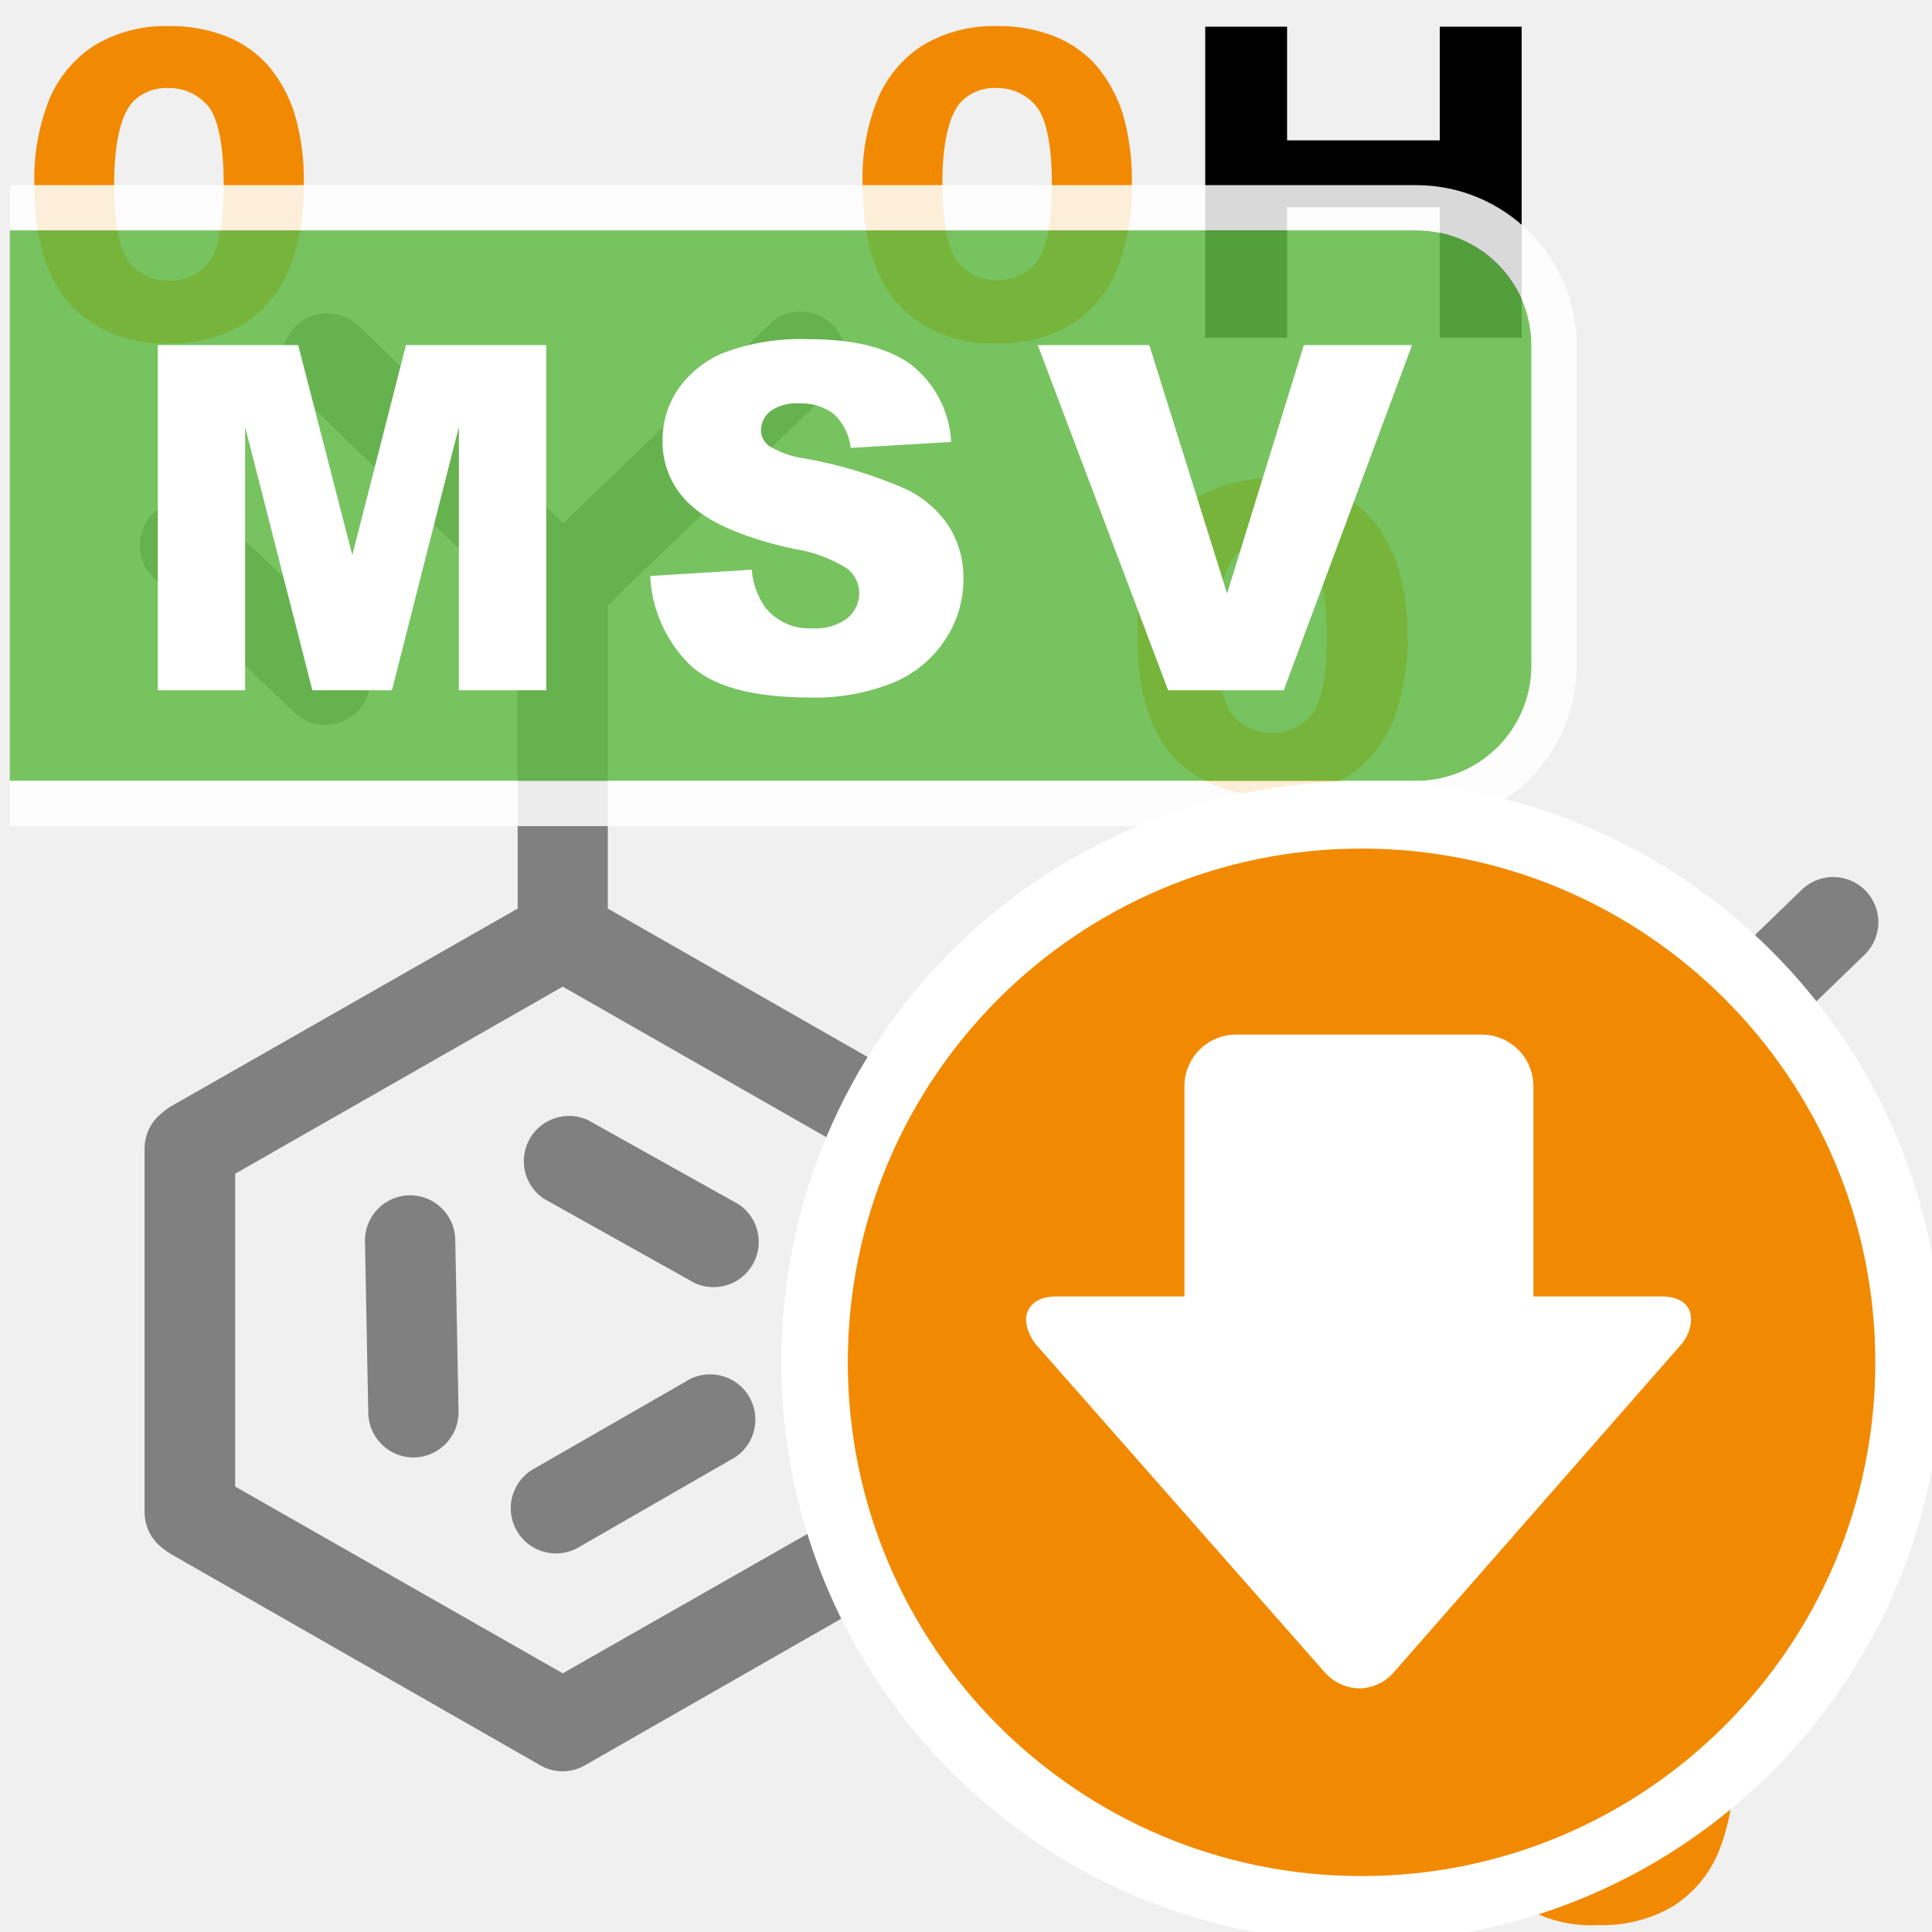
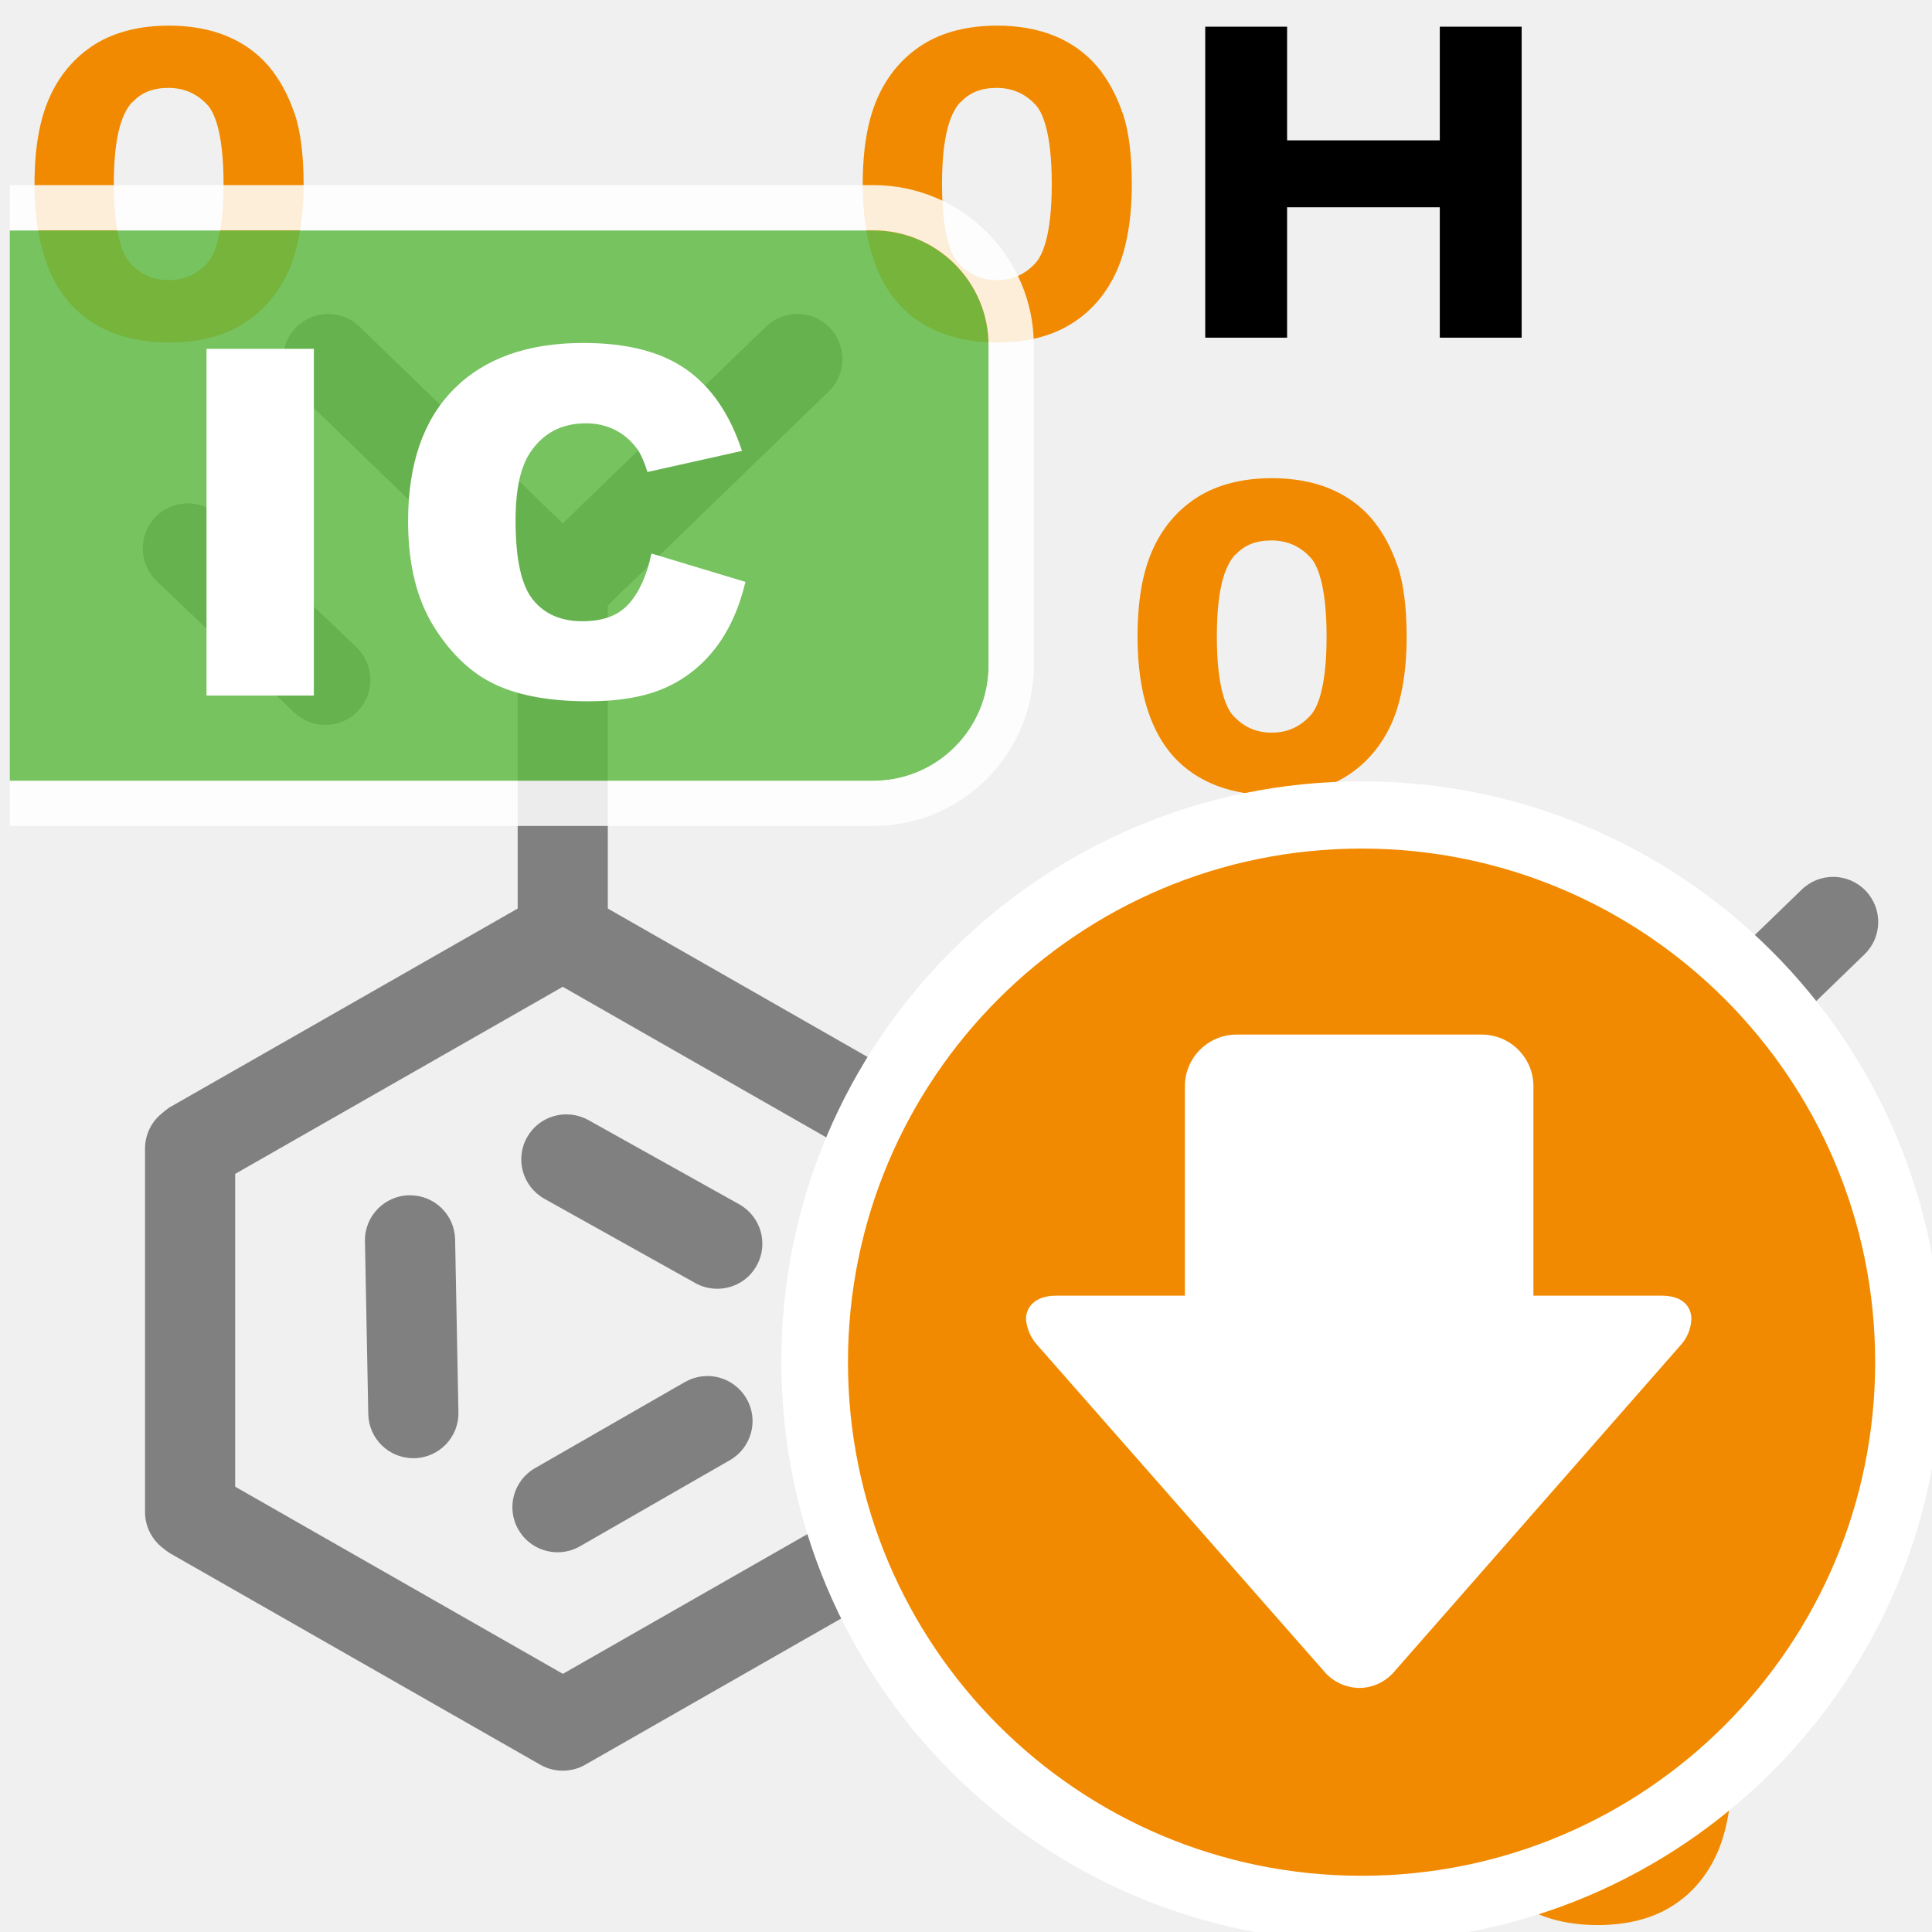
- <svg xmlns="http://www.w3.org/2000/svg" id="Layer_1" data-name="Layer 1" viewBox="0 0 128.16 128.16">
+ <svg xmlns="http://www.w3.org/2000/svg" id="Layer_1" viewBox="0 0 128.16 128.16">
  <defs>
-     <style>.cls-1{fill:#f18a00;}.cls-2{fill:gray;}.cls-3{fill:#62bb46;}.cls-3,.cls-4{opacity:0.85;}.cls-4,.cls-5{fill:#fff;}</style>
+     <style>.cls-1{fill:gray;}.cls-2,.cls-3{fill:#fff;}.cls-2,.cls-4{opacity:.85;}.cls-4{fill:#62bb46;}.cls-5{fill:#f18a00;}.cls-6{fill:#f18a00;}</style>
  </defs>
-   <path class="cls-1" d="M74.47,7.51a9.61,9.61,0,0,0-1.69-3.1,7.29,7.29,0,0,0-2.83-2,10,10,0,0,0-3.8-.68A9.14,9.14,0,0,0,61.22,3a7.79,7.79,0,0,0-3,3.57,14,14,0,0,0-1,5.7c0,3.74.91,6.53,2.7,8.27a8.6,8.6,0,0,0,6.22,2.23,9.17,9.17,0,0,0,4.94-1.26,7.87,7.87,0,0,0,3-3.58,14.52,14.52,0,0,0,1-5.66A15.63,15.63,0,0,0,74.47,7.51ZM63.73,6.78a3.05,3.05,0,0,1,2.38-.94A3.32,3.32,0,0,1,68.7,7c.4.44,1.08,1.7,1.08,5.26S69.1,17,68.7,17.46a3.45,3.45,0,0,1-5.11,0c-.4-.44-1.08-1.7-1.08-5.24C62.51,8.84,63.18,7.39,63.73,6.78Z" />
-   <polygon points="95.51 1.77 95.51 9.31 85.38 9.31 85.38 1.77 79.95 1.77 79.95 22.41 85.38 22.41 85.38 13.75 95.51 13.75 95.51 22.41 100.94 22.41 100.94 1.77 95.51 1.77" />
-   <path class="cls-1" d="M19.53,7.51a9.24,9.24,0,0,0-1.69-3.1,7.29,7.29,0,0,0-2.83-2,10,10,0,0,0-3.8-.68A9.18,9.18,0,0,0,6.28,3a7.85,7.85,0,0,0-3,3.57,14.15,14.15,0,0,0-1,5.7c0,3.74.91,6.53,2.71,8.27a8.59,8.59,0,0,0,6.21,2.23,9.21,9.21,0,0,0,4.95-1.26,7.85,7.85,0,0,0,3-3.58,14.33,14.33,0,0,0,1-5.66A15.29,15.29,0,0,0,19.53,7.51ZM8.79,6.78a3.09,3.09,0,0,1,2.39-.94A3.34,3.34,0,0,1,13.77,7c.4.44,1.07,1.7,1.07,5.26s-.67,4.8-1.07,5.24a3.32,3.32,0,0,1-2.56,1.13,3.32,3.32,0,0,1-2.56-1.13c-.4-.44-1.08-1.7-1.08-5.24C7.57,8.84,8.24,7.39,8.79,6.78Z" />
-   <path class="cls-1" d="M92.7,37.53A9.24,9.24,0,0,0,91,34.43a7.41,7.41,0,0,0-2.83-2,10,10,0,0,0-3.8-.68A9.19,9.19,0,0,0,79.45,33a7.78,7.78,0,0,0-3,3.56,14.21,14.21,0,0,0-1,5.7c0,3.75.91,6.54,2.71,8.28a8.59,8.59,0,0,0,6.21,2.22,9.21,9.21,0,0,0,5-1.25,7.85,7.85,0,0,0,3-3.58,14.38,14.38,0,0,0,1-5.67A15.26,15.26,0,0,0,92.7,37.53ZM82,36.8a3.06,3.06,0,0,1,2.39-.95A3.35,3.35,0,0,1,86.94,37c.4.43,1.07,1.69,1.07,5.25s-.67,4.81-1.07,5.25a3.46,3.46,0,0,1-5.12,0c-.4-.44-1.08-1.7-1.08-5.25C80.74,38.86,81.41,37.41,82,36.8Z" />
-   <path class="cls-1" d="M114.29,112.49a9.34,9.34,0,0,0-1.69-3.1,7.29,7.29,0,0,0-2.83-2,10,10,0,0,0-3.8-.68,9.18,9.18,0,0,0-4.93,1.25,7.85,7.85,0,0,0-3,3.57,14.13,14.13,0,0,0-1,5.69c0,3.75.91,6.54,2.71,8.28A8.59,8.59,0,0,0,106,127.7a9.21,9.21,0,0,0,5-1.26,7.85,7.85,0,0,0,3-3.58,14.35,14.35,0,0,0,1-5.67A15.26,15.26,0,0,0,114.29,112.49Zm-10.74-.73a3.09,3.09,0,0,1,2.39-.94,3.34,3.34,0,0,1,2.59,1.12c.4.44,1.07,1.69,1.07,5.25s-.67,4.81-1.07,5.25a3.46,3.46,0,0,1-5.12,0c-.4-.44-1.08-1.7-1.08-5.25C102.33,113.82,103,112.37,103.55,111.76Z" />
-   <path class="cls-2" d="M19.51,47.26a3,3,0,0,0,2.07.83,3,3,0,0,0,2.16-.93,3,3,0,0,0-.09-4.23l-9.12-8.72a3,3,0,1,0-4.13,4.32Z" />
-   <path class="cls-2" d="M75.52,59,61.64,72.45,40.32,60.27V40.15L55,26a3,3,0,1,0-4.16-4.29l-13.48,13-13.48-13A3,3,0,1,0,19.69,26L34.34,40.15V60.27l-23,13.12a3.52,3.52,0,0,0-.42.29l-.24.2a3,3,0,0,0-1.09,2.31V100.3a3,3,0,0,0,1.16,2.37l.24.19.35.23,24.48,14a2.94,2.94,0,0,0,3,0l24.48-14,.35-.23.24-.19.11-.12a3.45,3.45,0,0,0,.28-.26l.17-.21a3.28,3.28,0,0,0,.2-.31,2.53,2.53,0,0,0,.12-.23,2.46,2.46,0,0,0,.14-.38c0-.07,0-.14.07-.22a2.76,2.76,0,0,0,0-.51.51.51,0,0,0,0-.13V77.49L79.68,63.31A3,3,0,0,0,75.52,59ZM37.33,111,15.6,98.61V77.86L37.33,65.45,59.06,77.86V98.62Z" />
-   <path class="cls-2" d="M123.75,59.08a3,3,0,0,0-4.22-.07L106.05,72.06,92.57,59a3,3,0,0,0-4.16,4.3l14.65,14.18V100.3a3,3,0,0,0,6,0V77.49l14.65-14.18A3,3,0,0,0,123.75,59.08Z" />
-   <path class="cls-2" d="M89.19,80.58a3,3,0,0,0-3,3V98.86a3,3,0,0,0,6,0V83.57A3,3,0,0,0,89.19,80.58Z" />
-   <path class="cls-2" d="M49,79.89,39,74.3a3,3,0,0,0-2.92,5.22l10,5.59A3,3,0,0,0,49,79.89Z" />
-   <path class="cls-2" d="M27.2,79.29h-.05a3,3,0,0,0-2.94,3l.22,11.46a3,3,0,0,0,3,2.93h.06a3,3,0,0,0,2.93-3l-.22-11.46A3,3,0,0,0,27.2,79.29Z" />
-   <path class="cls-2" d="M45.43,91.68l-9.94,5.71a3,3,0,1,0,3,5.19l9.94-5.72a3,3,0,1,0-3-5.18Z" />
-   <path class="cls-3" d="M93.94,51.8a7.65,7.65,0,0,0,7.65-7.64V22.92a7.65,7.65,0,0,0-7.65-7.64H.65v-1.5h0V53.3h0V51.8Z" />
-   <path class="cls-4" d="M93.94,12.28H.65v3H93.94a7.65,7.65,0,0,1,7.65,7.64V44.16a7.65,7.65,0,0,1-7.65,7.64H.65v3H93.94a10.66,10.66,0,0,0,10.65-10.64V22.92A10.66,10.66,0,0,0,93.94,12.28Z" />
-   <path class="cls-5" d="M10.47,22.89h9.31l3.59,13.93,3.56-13.93h9.3v22.9H30.44V28.32L26,45.79H20.72L16.26,28.32V45.79H10.47Z" />
-   <path class="cls-5" d="M43.13,38.21l6.74-.42a5,5,0,0,0,.89,2.5,3.72,3.72,0,0,0,3.12,1.39A3.45,3.45,0,0,0,56.22,41,2.14,2.14,0,0,0,57,39.32a2.1,2.1,0,0,0-.78-1.59,9.14,9.14,0,0,0-3.63-1.33c-3.1-.7-5.32-1.62-6.64-2.78a5.61,5.61,0,0,1-2-4.42,6,6,0,0,1,1-3.34,6.89,6.89,0,0,1,3.08-2.47,14.56,14.56,0,0,1,5.63-.89q4.39,0,6.7,1.63a7,7,0,0,1,2.74,5.19l-6.67.39a3.6,3.6,0,0,0-1.12-2.25,3.64,3.64,0,0,0-2.35-.7,2.9,2.9,0,0,0-1.86.52,1.63,1.63,0,0,0-.62,1.28,1.28,1.28,0,0,0,.51,1,5.88,5.88,0,0,0,2.38.85,29.62,29.62,0,0,1,6.65,2A7,7,0,0,1,63,35a6.43,6.43,0,0,1,.91,3.39,7.2,7.2,0,0,1-1.22,4.06,7.58,7.58,0,0,1-3.4,2.82,13.8,13.8,0,0,1-5.52,1q-5.84,0-8.09-2.25A8.87,8.87,0,0,1,43.13,38.21Z" />
-   <path class="cls-5" d="M68.84,22.89h7.4L81.4,39.37l5.09-16.48h7.18l-8.51,22.9H77.49Z" />
-   <circle class="cls-1" cx="90.32" cy="90.32" r="36.28" />
-   <path class="cls-5" d="M90.32,128.81a38.49,38.49,0,1,1,38.49-38.49h0A38.49,38.49,0,0,1,90.32,128.81Zm0-72.52A34.08,34.08,0,1,0,124.4,90.36v0A34.08,34.08,0,0,0,90.32,56.29Z" />
-   <path class="cls-5" d="M110.22,86h-8.5V72.06a3.43,3.43,0,0,0-3.43-3.43H82a3.42,3.42,0,0,0-3.43,3.43V86H70.06c-1.47,0-2,.82-2,1.55a2.89,2.89,0,0,0,.77,1.76l19,21.57A3.15,3.15,0,0,0,90.16,112a3.09,3.09,0,0,0,2.37-1.15l18.91-21.57a2.69,2.69,0,0,0,.74-1.76C112.18,86.77,111.69,86,110.22,86Z" />
+   <path class="cls-6" d="M74.47,7.51c-.41-1.21-.98-2.25-1.69-3.1-.75-.88-1.7-1.57-2.83-2.03-1.1-.45-2.38-.68-3.8-.68-1.94,0-3.6.42-4.93,1.25-1.33.84-2.35,2.04-3.02,3.57-.65,1.48-.97,3.35-.97,5.7,0,3.75.91,6.53,2.71,8.28,1.53,1.47,3.62,2.22,6.21,2.22,1.96,0,3.62-.42,4.95-1.26,1.34-.84,2.35-2.05,3.02-3.58.63-1.47.96-3.37.96-5.67,0-1.92-.2-3.51-.6-4.7ZM63.73,6.78c.58-.64,1.36-.95,2.38-.95s1.89.37,2.59,1.13c.4.43,1.07,1.69,1.07,5.25s-.68,4.8-1.08,5.24c-.7.76-1.53,1.13-2.56,1.13s-1.86-.37-2.56-1.13c-.4-.44-1.08-1.7-1.08-5.25s.67-4.82,1.22-5.43Z" />
+   <polygon points="95.51 1.77 95.51 9.31 85.38 9.31 85.38 1.77 79.95 1.77 79.95 22.4 85.38 22.4 85.38 13.75 95.51 13.75 95.51 22.4 100.94 22.4 100.94 1.77 95.51 1.77" />
+   <path class="cls-6" d="M19.53,7.51c-.41-1.21-.98-2.25-1.69-3.1-.75-.88-1.7-1.57-2.83-2.03-1.1-.45-2.38-.68-3.8-.68-1.94,0-3.6.42-4.93,1.25-1.33.84-2.35,2.04-3.02,3.57-.65,1.48-.97,3.35-.97,5.7,0,3.75.91,6.53,2.71,8.28,1.53,1.47,3.62,2.22,6.21,2.22,1.96,0,3.62-.42,4.95-1.26,1.33-.84,2.35-2.05,3.02-3.58.63-1.47.96-3.37.96-5.67,0-1.92-.2-3.51-.6-4.7ZM8.79,6.78c.58-.64,1.36-.95,2.38-.95s1.89.37,2.59,1.13c.4.43,1.07,1.69,1.07,5.25s-.68,4.8-1.08,5.24c-.7.76-1.54,1.13-2.56,1.13s-1.86-.37-2.56-1.13c-.4-.44-1.08-1.7-1.08-5.25s.67-4.82,1.22-5.43Z" />
+   <path class="cls-6" d="M92.7,37.53c-.41-1.21-.98-2.25-1.69-3.1-.75-.88-1.7-1.57-2.83-2.03-1.1-.45-2.38-.68-3.8-.68-1.94,0-3.6.42-4.93,1.25-1.33.84-2.35,2.04-3.02,3.57-.65,1.48-.97,3.35-.97,5.7,0,3.75.91,6.53,2.71,8.28,1.53,1.47,3.62,2.22,6.21,2.22,1.96,0,3.62-.42,4.95-1.26,1.33-.84,2.35-2.05,3.02-3.58.63-1.47.96-3.37.96-5.67,0-1.92-.2-3.51-.6-4.7ZM81.96,36.8c.58-.64,1.36-.95,2.38-.95s1.89.37,2.59,1.13c.4.43,1.07,1.69,1.07,5.25s-.67,4.8-1.08,5.24c-.7.76-1.53,1.13-2.56,1.13s-1.86-.37-2.56-1.13c-.4-.44-1.08-1.7-1.08-5.25s.67-4.82,1.22-5.43Z" />
+   <path class="cls-6" d="M114.29,112.49c-.41-1.21-.97-2.25-1.69-3.1-.75-.88-1.7-1.57-2.83-2.03-1.1-.45-2.38-.68-3.8-.68-1.94,0-3.6.42-4.93,1.25-1.33.84-2.35,2.04-3.02,3.57-.65,1.48-.97,3.35-.97,5.7,0,3.75.91,6.53,2.71,8.28,1.53,1.47,3.62,2.22,6.21,2.22,1.96,0,3.62-.42,4.95-1.26,1.34-.84,2.35-2.05,3.02-3.58.63-1.47.96-3.37.96-5.67,0-1.92-.2-3.5-.6-4.7ZM103.55,111.76c.58-.64,1.36-.95,2.38-.95s1.89.37,2.59,1.12c.4.43,1.07,1.69,1.07,5.25s-.68,4.8-1.08,5.24c-.7.76-1.53,1.13-2.56,1.13s-1.86-.37-2.56-1.13c-.4-.44-1.08-1.7-1.08-5.25s.67-4.82,1.22-5.43Z" />
+   <path class="cls-1" d="M19.51,47.26c.58.55,1.32.83,2.07.83.79,0,1.57-.31,2.16-.92,1.14-1.19,1.1-3.09-.09-4.23l-9.12-8.72c-1.19-1.14-3.09-1.1-4.23.09-1.14,1.19-1.1,3.09.09,4.23l9.12,8.72Z" />
+   <path class="cls-1" d="M75.52,59.01l-13.88,13.44-21.32-12.18v-20.11l14.65-14.19c1.19-1.15,1.22-3.04.07-4.23-1.15-1.19-3.04-1.22-4.23-.07l-13.48,13.05-13.48-13.05c-1.19-1.15-3.08-1.12-4.23.07-1.15,1.19-1.12,3.08.07,4.23l14.65,14.18v20.12l-22.97,13.12c-.15.08-.29.18-.42.29l-.24.2c-.69.57-1.09,1.42-1.09,2.31v24.11c0,.93.43,1.8,1.16,2.37l.24.19c.11.09.23.16.35.23l24.48,13.98c.46.26.97.39,1.48.39s1.02-.13,1.48-.39l24.47-13.98c.12-.07.24-.15.35-.23l.24-.19s.07-.08.12-.11c.1-.08.19-.17.27-.27.06-.07.12-.13.17-.2.07-.1.14-.21.2-.32.04-.07.09-.15.12-.23.06-.12.1-.25.13-.38.02-.08.05-.15.07-.22.04-.16.05-.33.06-.5,0-.05.02-.09.02-.13v-22.81l14.64-14.18c1.19-1.15,1.22-3.04.07-4.23-1.15-1.19-3.04-1.22-4.23-.07ZM37.33,111.03l-21.73-12.41v-20.75l21.73-12.41,21.72,12.41v20.76l-21.72,12.41Z" />
+   <path class="cls-1" d="M123.75,59.08c-1.15-1.19-3.04-1.22-4.23-.07l-13.48,13.05-13.48-13.05c-1.19-1.15-3.08-1.12-4.23.07-1.15,1.19-1.12,3.08.07,4.23l14.65,14.18v22.81c0,1.65,1.34,2.99,2.99,2.99s2.99-1.34,2.99-2.99v-22.81l14.65-14.18c1.19-1.15,1.22-3.04.07-4.23Z" />
+   <path class="cls-1" d="M89.19,80.58c-1.65,0-2.99,1.34-2.99,2.99v15.29c0,1.65,1.34,2.99,2.99,2.99s2.99-1.34,2.99-2.99v-15.29c0-1.65-1.34-2.99-2.99-2.99Z" />
+   <path class="cls-1" d="M49.04,79.89l-10.01-5.59c-1.45-.8-3.27-.29-4.07,1.15-.81,1.44-.29,3.26,1.15,4.07l10.01,5.59c.46.26.96.38,1.46.38,1.05,0,2.07-.55,2.61-1.53.81-1.44.29-3.26-1.15-4.07Z" />
+   <path class="cls-1" d="M27.2,79.29s-.04,0-.06,0c-1.65.03-2.97,1.4-2.93,3.05l.22,11.46c.03,1.63,1.36,2.93,2.99,2.93.02,0,.04,0,.06,0,1.65-.03,2.97-1.4,2.93-3.05l-.22-11.46c-.03-1.63-1.36-2.93-2.99-2.93Z" />
+   <path class="cls-1" d="M45.43,91.68l-9.94,5.71c-1.43.82-1.93,2.65-1.1,4.08.55.96,1.56,1.5,2.6,1.5.51,0,1.02-.13,1.49-.4l9.94-5.71c1.43-.82,1.93-2.65,1.1-4.08-.82-1.43-2.65-1.93-4.08-1.1Z" />
+   <path class="cls-4" d="M57.94,51.8c4.21,0,7.64-3.43,7.64-7.64v-21.23c0-4.21-3.43-7.64-7.64-7.64H.65v-1.5h0v39.52h0v-1.5h57.29Z" />
+   <path class="cls-2" d="M57.94,12.28H.65v3h57.29c4.21,0,7.64,3.43,7.64,7.64v21.23c0,4.21-3.43,7.64-7.64,7.64H.65v3h57.29c5.87,0,10.64-4.77,10.64-10.64v-21.23c0-5.87-4.77-10.64-10.64-10.64Z" />
+   <path class="cls-3" d="M13.7,23.14h7.12v23h-7.12v-23Z" />
+   <path class="cls-3" d="M43.22,36.72l6.23,1.88c-.42,1.75-1.08,3.21-1.98,4.38-.9,1.17-2.02,2.06-3.35,2.65s-3.03.89-5.09.89c-2.5,0-4.54-.36-6.13-1.09-1.58-.73-2.95-2-4.1-3.83-1.15-1.83-1.73-4.17-1.73-7.02,0-3.8,1.01-6.73,3.04-8.77s4.89-3.06,8.59-3.06c2.9,0,5.17.59,6.83,1.76,1.66,1.17,2.89,2.97,3.69,5.4l-6.27,1.4c-.22-.7-.45-1.21-.69-1.54-.4-.54-.88-.96-1.46-1.25s-1.22-.44-1.93-.44c-1.61,0-2.84.65-3.7,1.94-.65.96-.97,2.47-.97,4.53,0,2.55.39,4.3,1.16,5.24.77.95,1.86,1.42,3.26,1.42s2.39-.38,3.08-1.14,1.2-1.87,1.51-3.33Z" />
+   <circle class="cls-5" cx="90.32" cy="90.32" r="36.28" />
+   <path class="cls-3" d="M90.32,128.81c-21.26,0-38.49-17.23-38.49-38.49s17.23-38.49,38.49-38.49,38.49,17.23,38.49,38.49h0c0,21.26-17.23,38.49-38.49,38.49ZM90.32,56.29c-18.82,0-34.07,15.26-34.07,34.07,0,18.82,15.26,34.07,34.07,34.07,18.82,0,34.07-15.26,34.07-34.07,0-.01,0-.03,0-.04-.02-18.8-15.27-34.03-34.07-34.03Z" />
+   <path class="cls-3" d="M110.22,85.95h-8.5v-13.89c0-1.9-1.54-3.43-3.43-3.43h-16.26c-1.9,0-3.43,1.54-3.43,3.43v13.89h-8.54c-1.47,0-2,.82-2,1.55.05.66.33,1.28.78,1.76l18.96,21.57c.58.71,1.45,1.13,2.37,1.14.92,0,1.79-.43,2.37-1.14l18.92-21.57c.45-.48.71-1.1.74-1.76,0-.74-.49-1.55-1.96-1.55Z" />
</svg>
